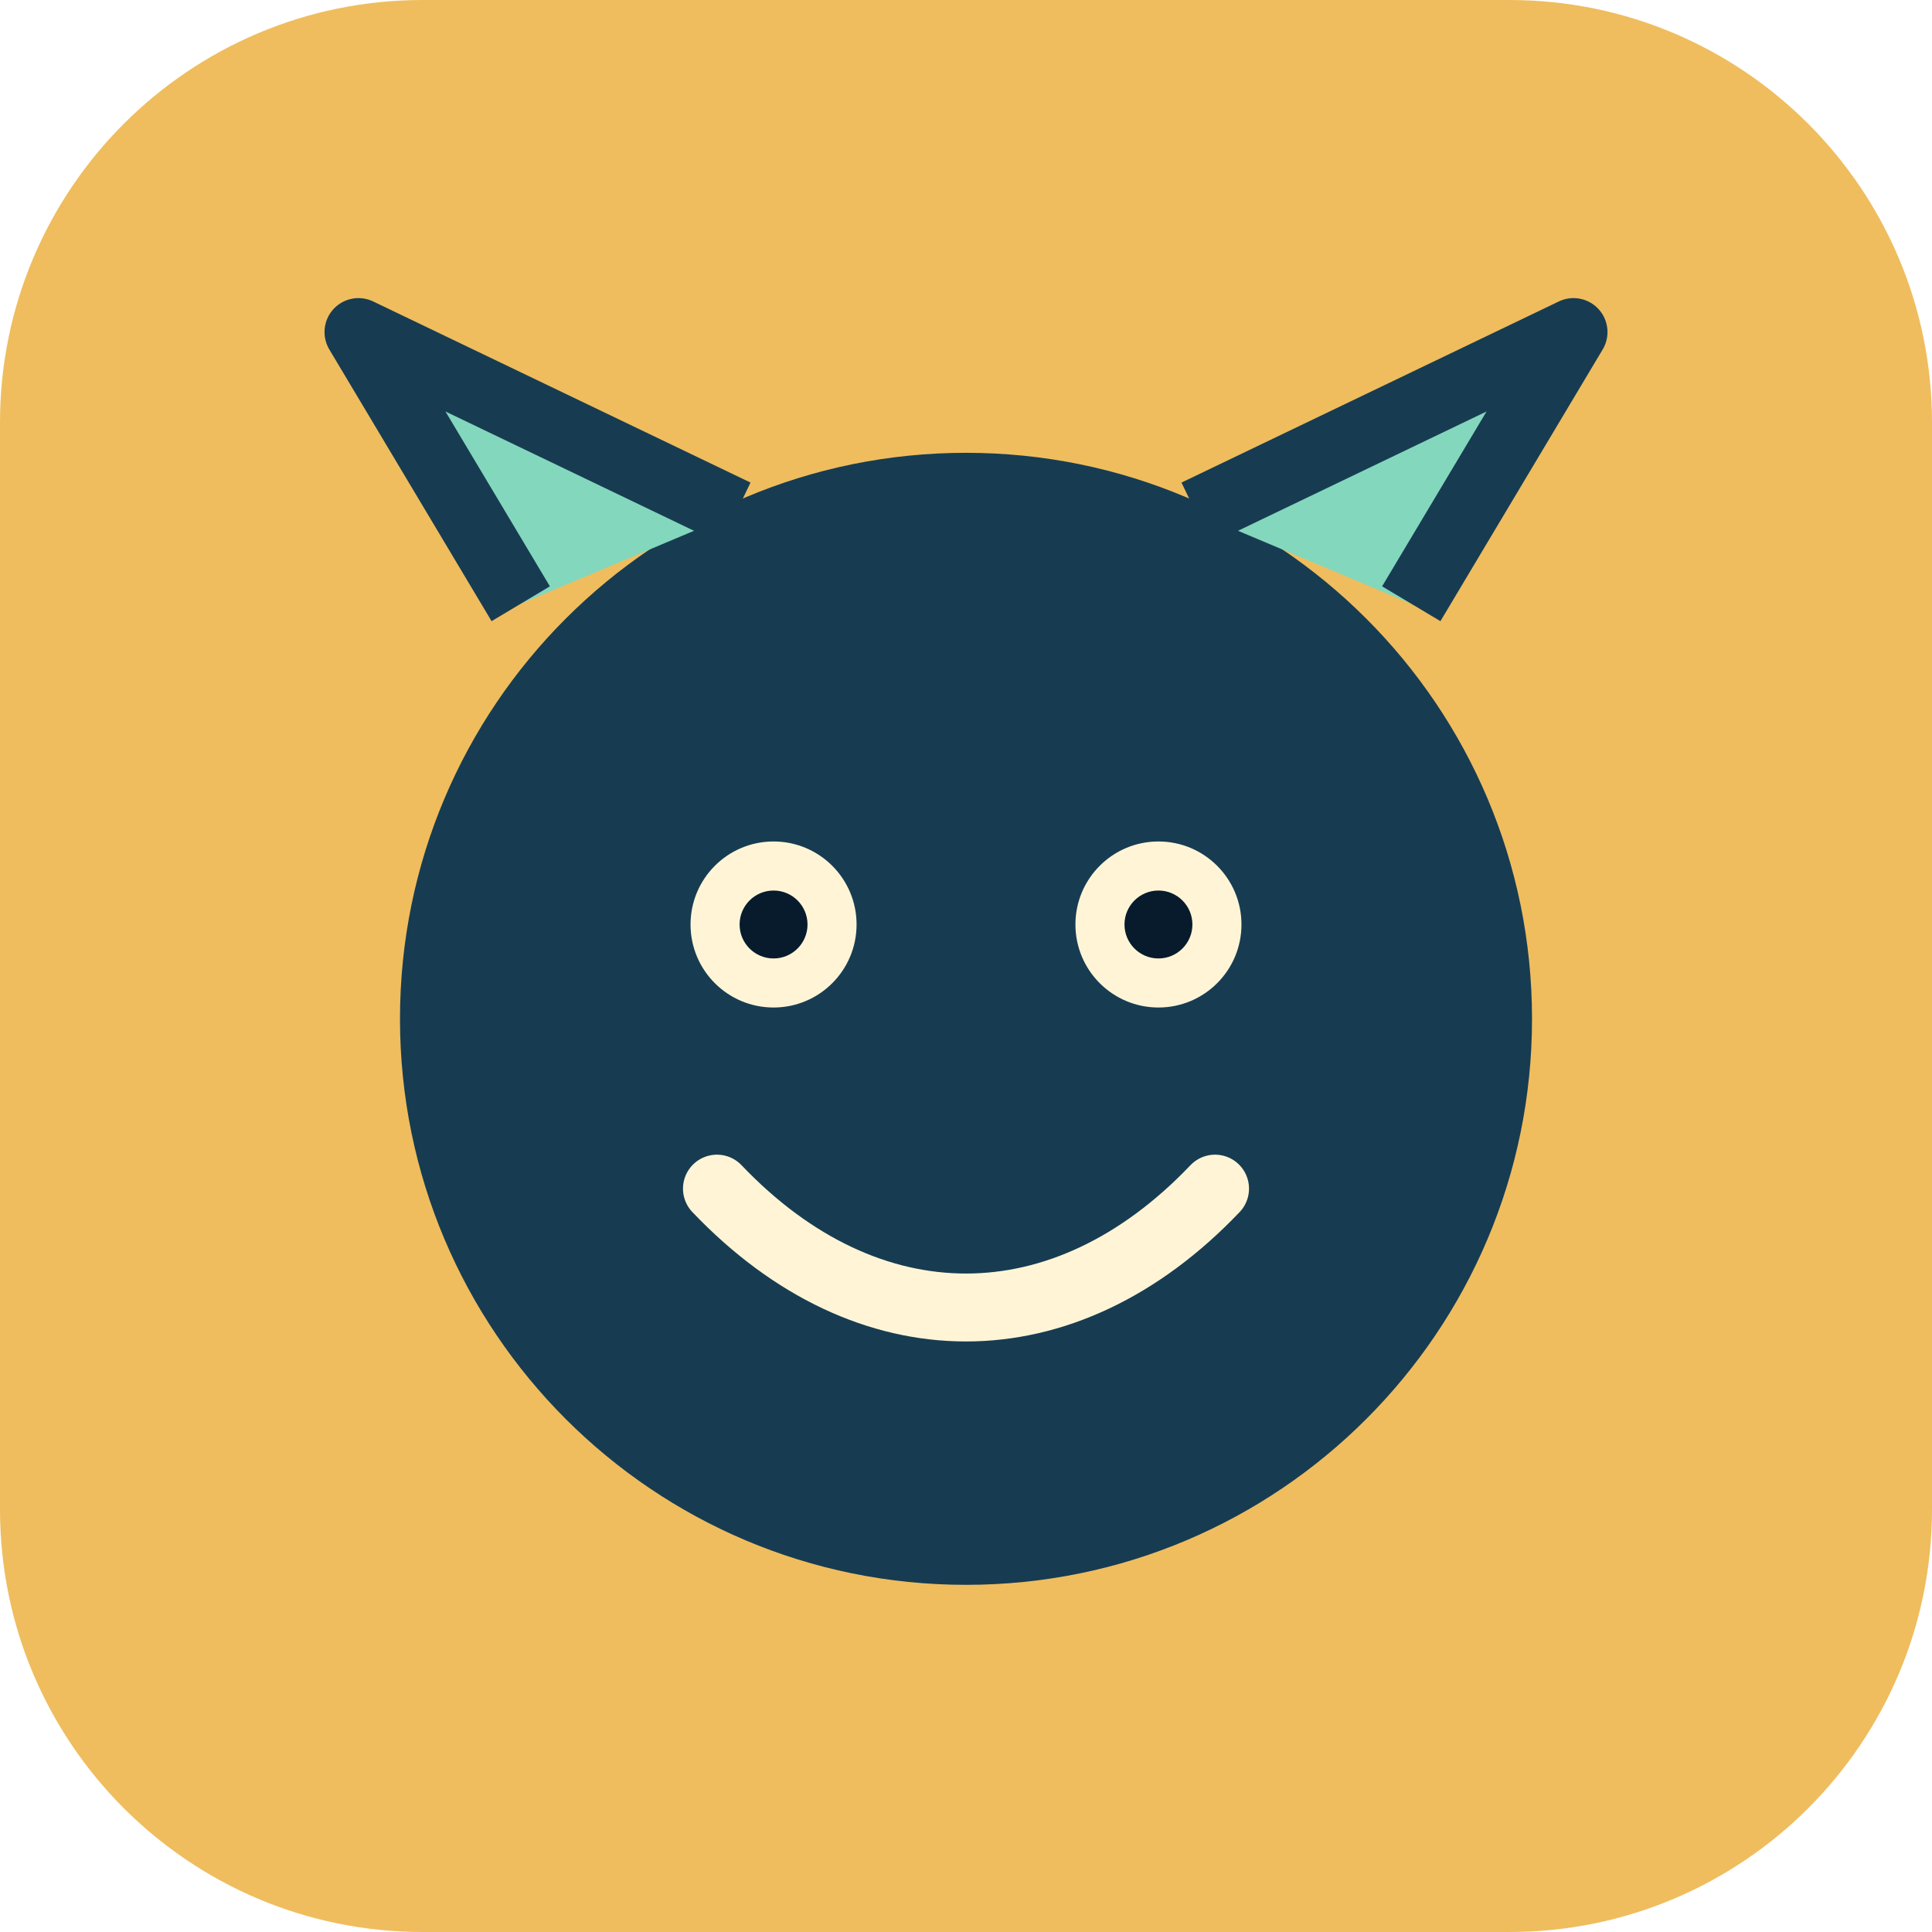
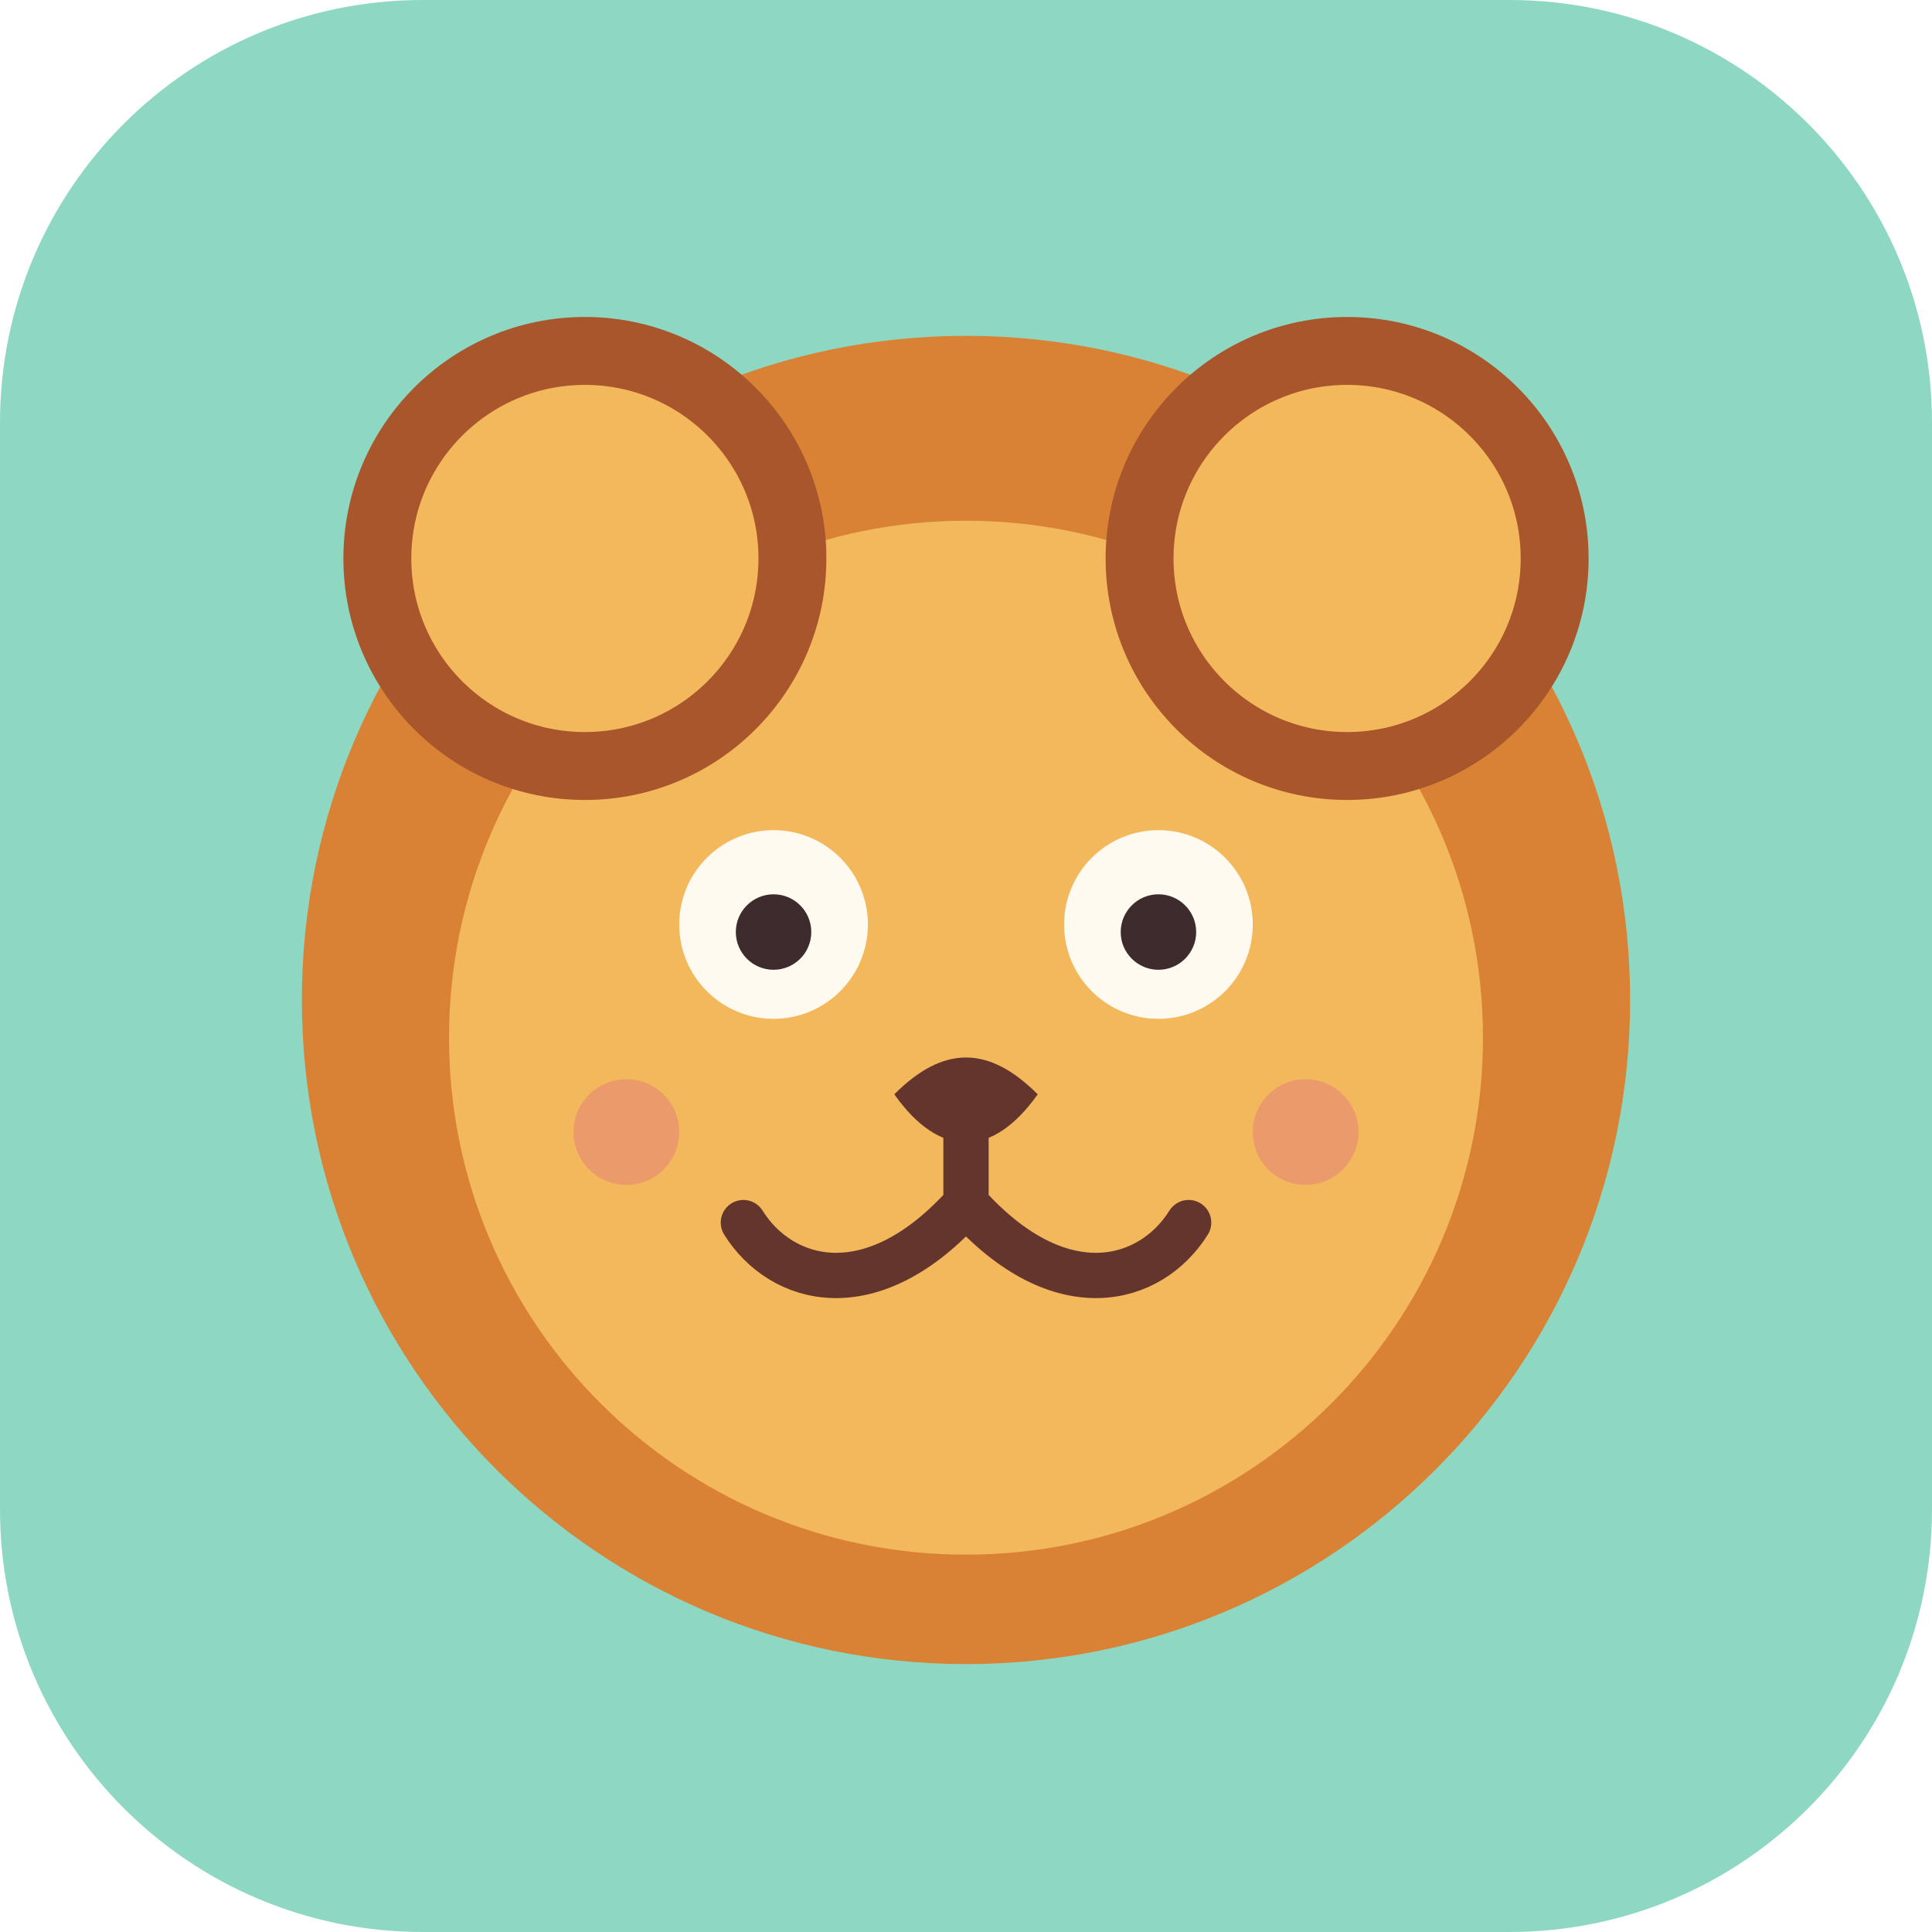
<svg xmlns="http://www.w3.org/2000/svg" viewBox="0 0 512 512">
-   <rect width="512" height="512" rx="112" fill="#efbd5e" />
-   <circle cx="256" cy="270" r="150" fill="#173c52" />
-   <circle cx="205" cy="245" r="22" fill="#fff5d6" />
-   <circle cx="307" cy="245" r="22" fill="#fff5d6" />
-   <circle cx="205" cy="245" r="9" fill="#071b2d" />
-   <circle cx="307" cy="245" r="9" fill="#071b2d" />
-   <path d="M190 315c40 42 92 42 132 0" fill="none" stroke="#fff5d6" stroke-width="18" stroke-linecap="round" />
-   <path d="M138 160 95 88l100 48M374 160l43-72-100 48" fill="#83d7bd" stroke="#173c52" stroke-width="18" stroke-linejoin="round" />
+   <rect width="512" height="512" rx="112" fill="#8ed8c3" />
+   <circle cx="256" cy="265" r="176" fill="#d98235" />
+   <circle cx="256" cy="275" r="137" fill="#f3b85b" />
+   <circle cx="155" cy="148" r="55" fill="#f3b85b" stroke="#a9562c" stroke-width="18" />
+   <circle cx="357" cy="148" r="55" fill="#f3b85b" stroke="#a9562c" stroke-width="18" />
+   <circle cx="205" cy="245" r="25" fill="#fffaf0" />
+   <circle cx="307" cy="245" r="25" fill="#fffaf0" />
+   <circle cx="205" cy="247" r="10" fill="#3d2b2d" />
+   <circle cx="307" cy="247" r="10" fill="#3d2b2d" />
+   <path d="M237 290c13-13 25-13 38 0-12 17-26 17-38 0Z" fill="#63352d" />
+   <path d="M256 301v18M256 319c-25 28-49 21-59 5M256 319c25 28 49 21 59 5" fill="none" stroke="#63352d" stroke-width="12" stroke-linecap="round" />
+   <circle cx="166" cy="300" r="14" fill="#e88d72" opacity=".7" />
+   <circle cx="346" cy="300" r="14" fill="#e88d72" opacity=".7" />
</svg>
